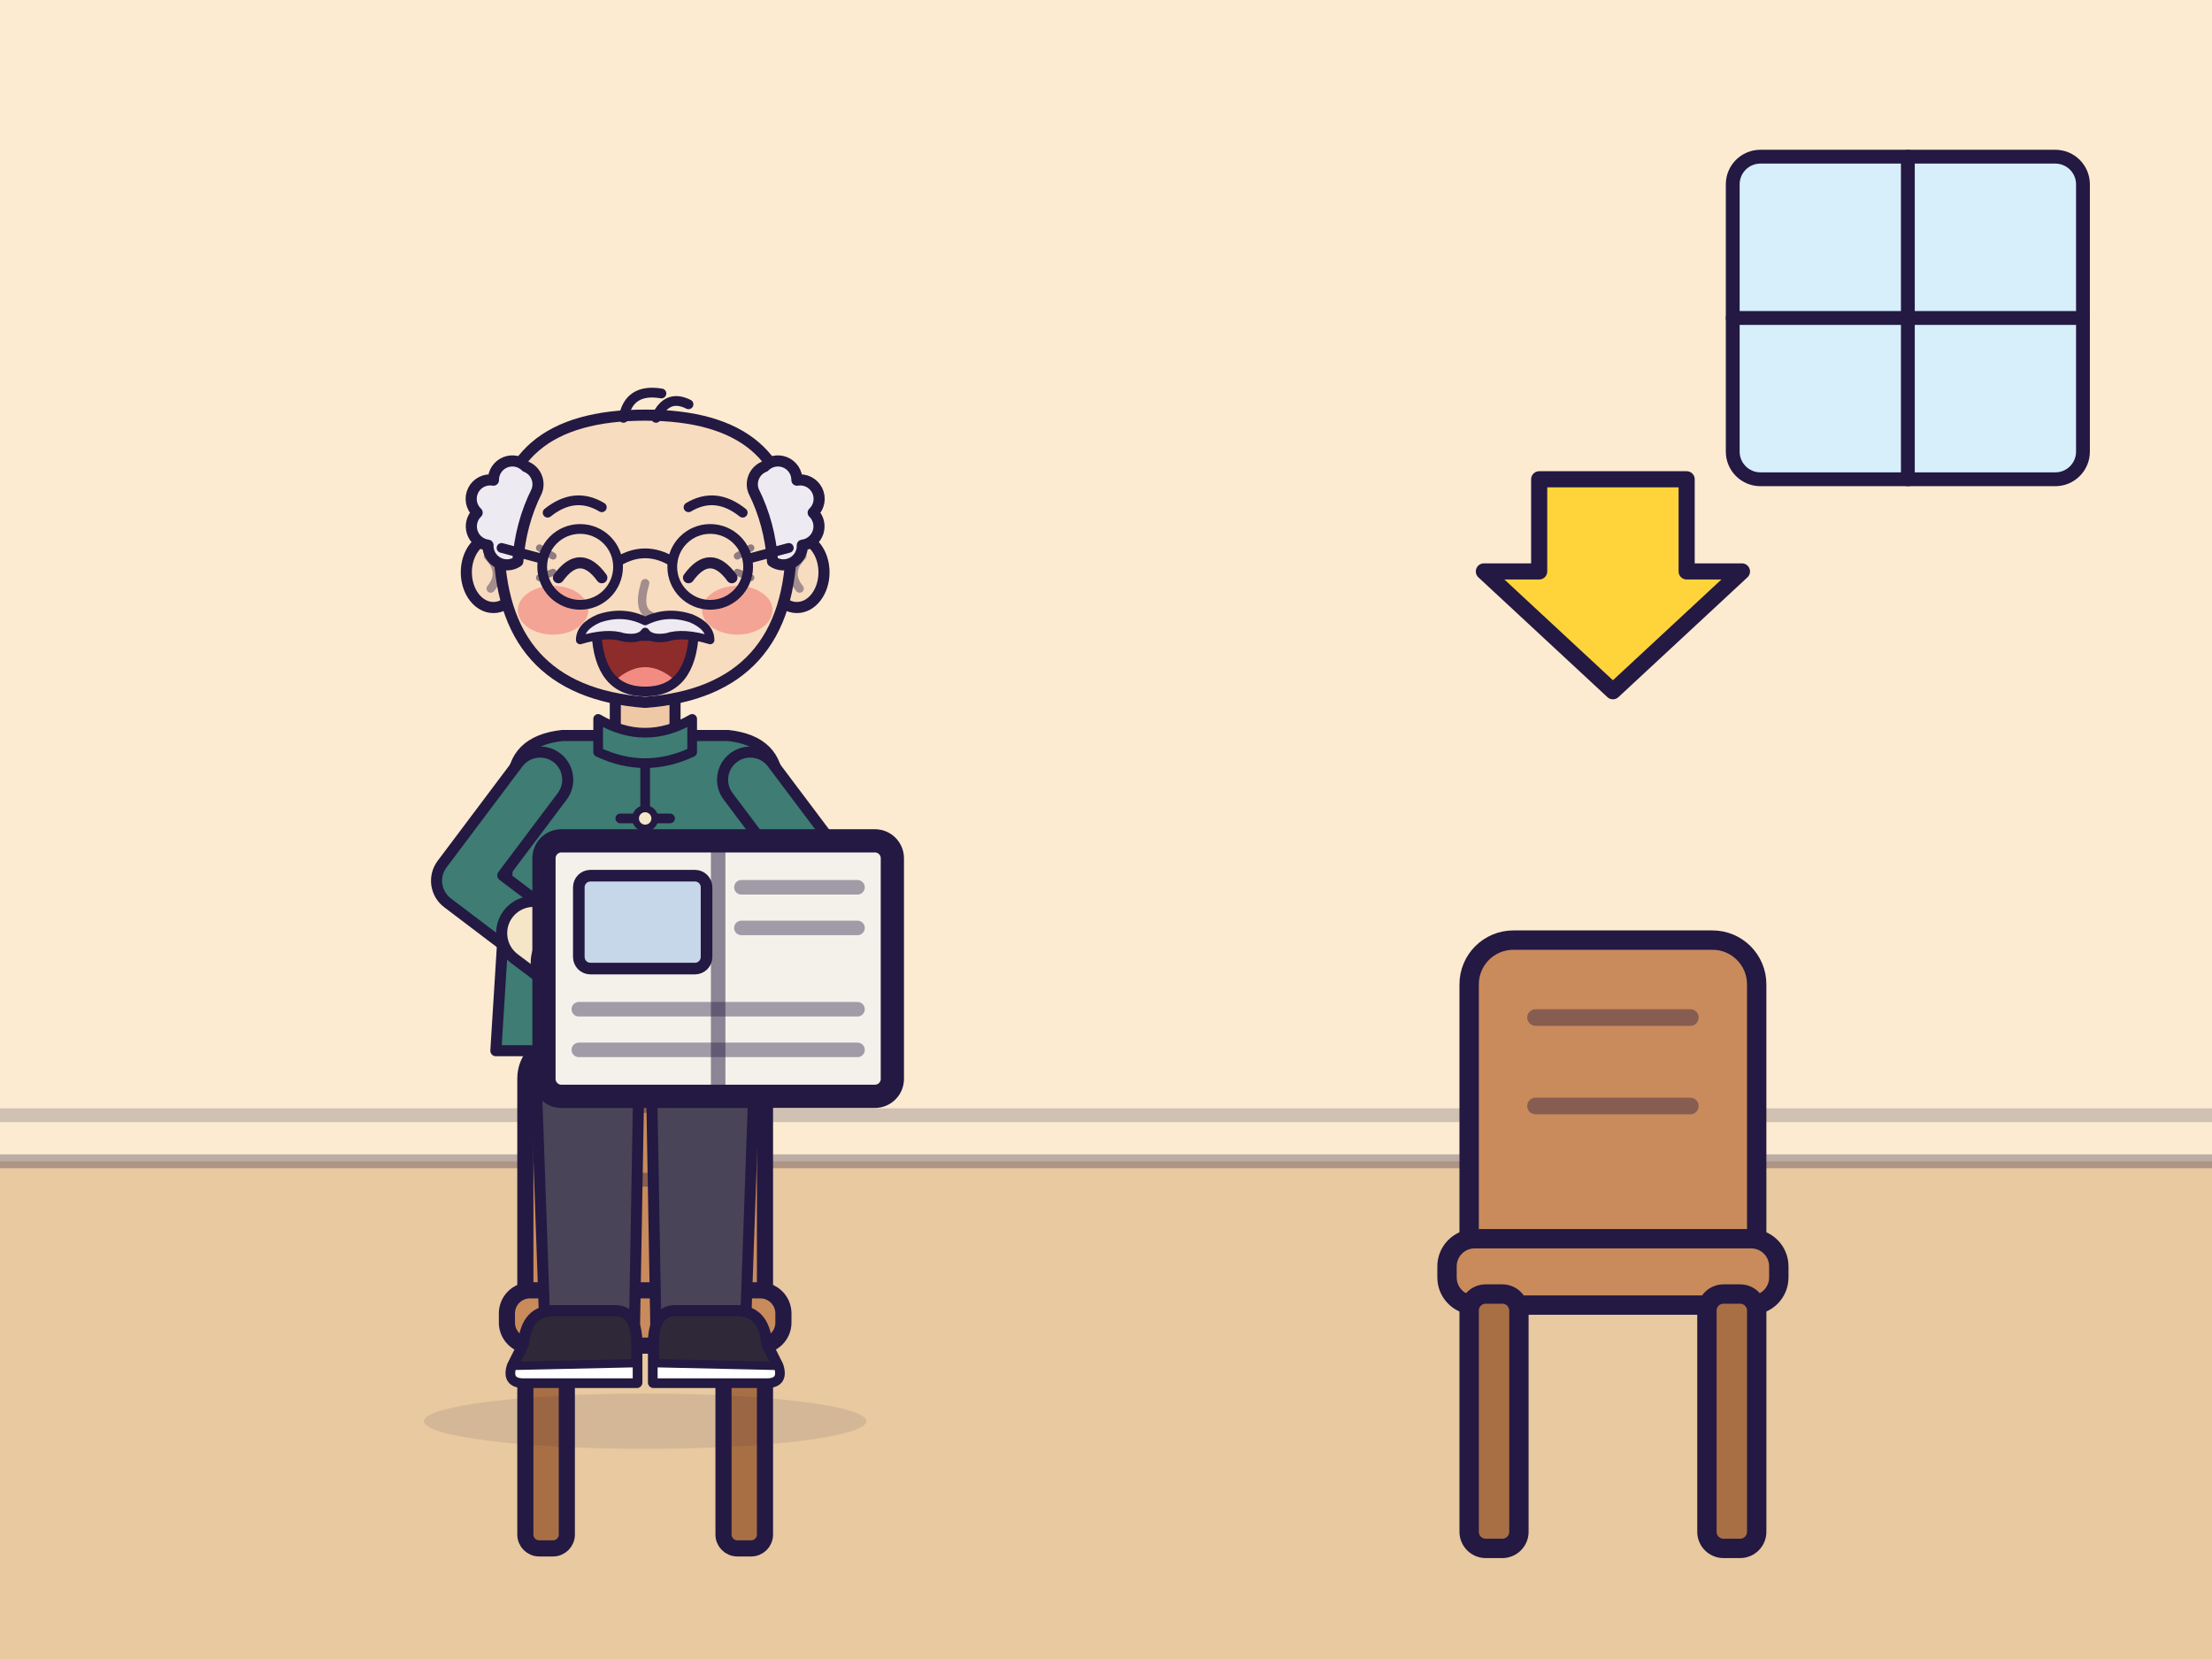
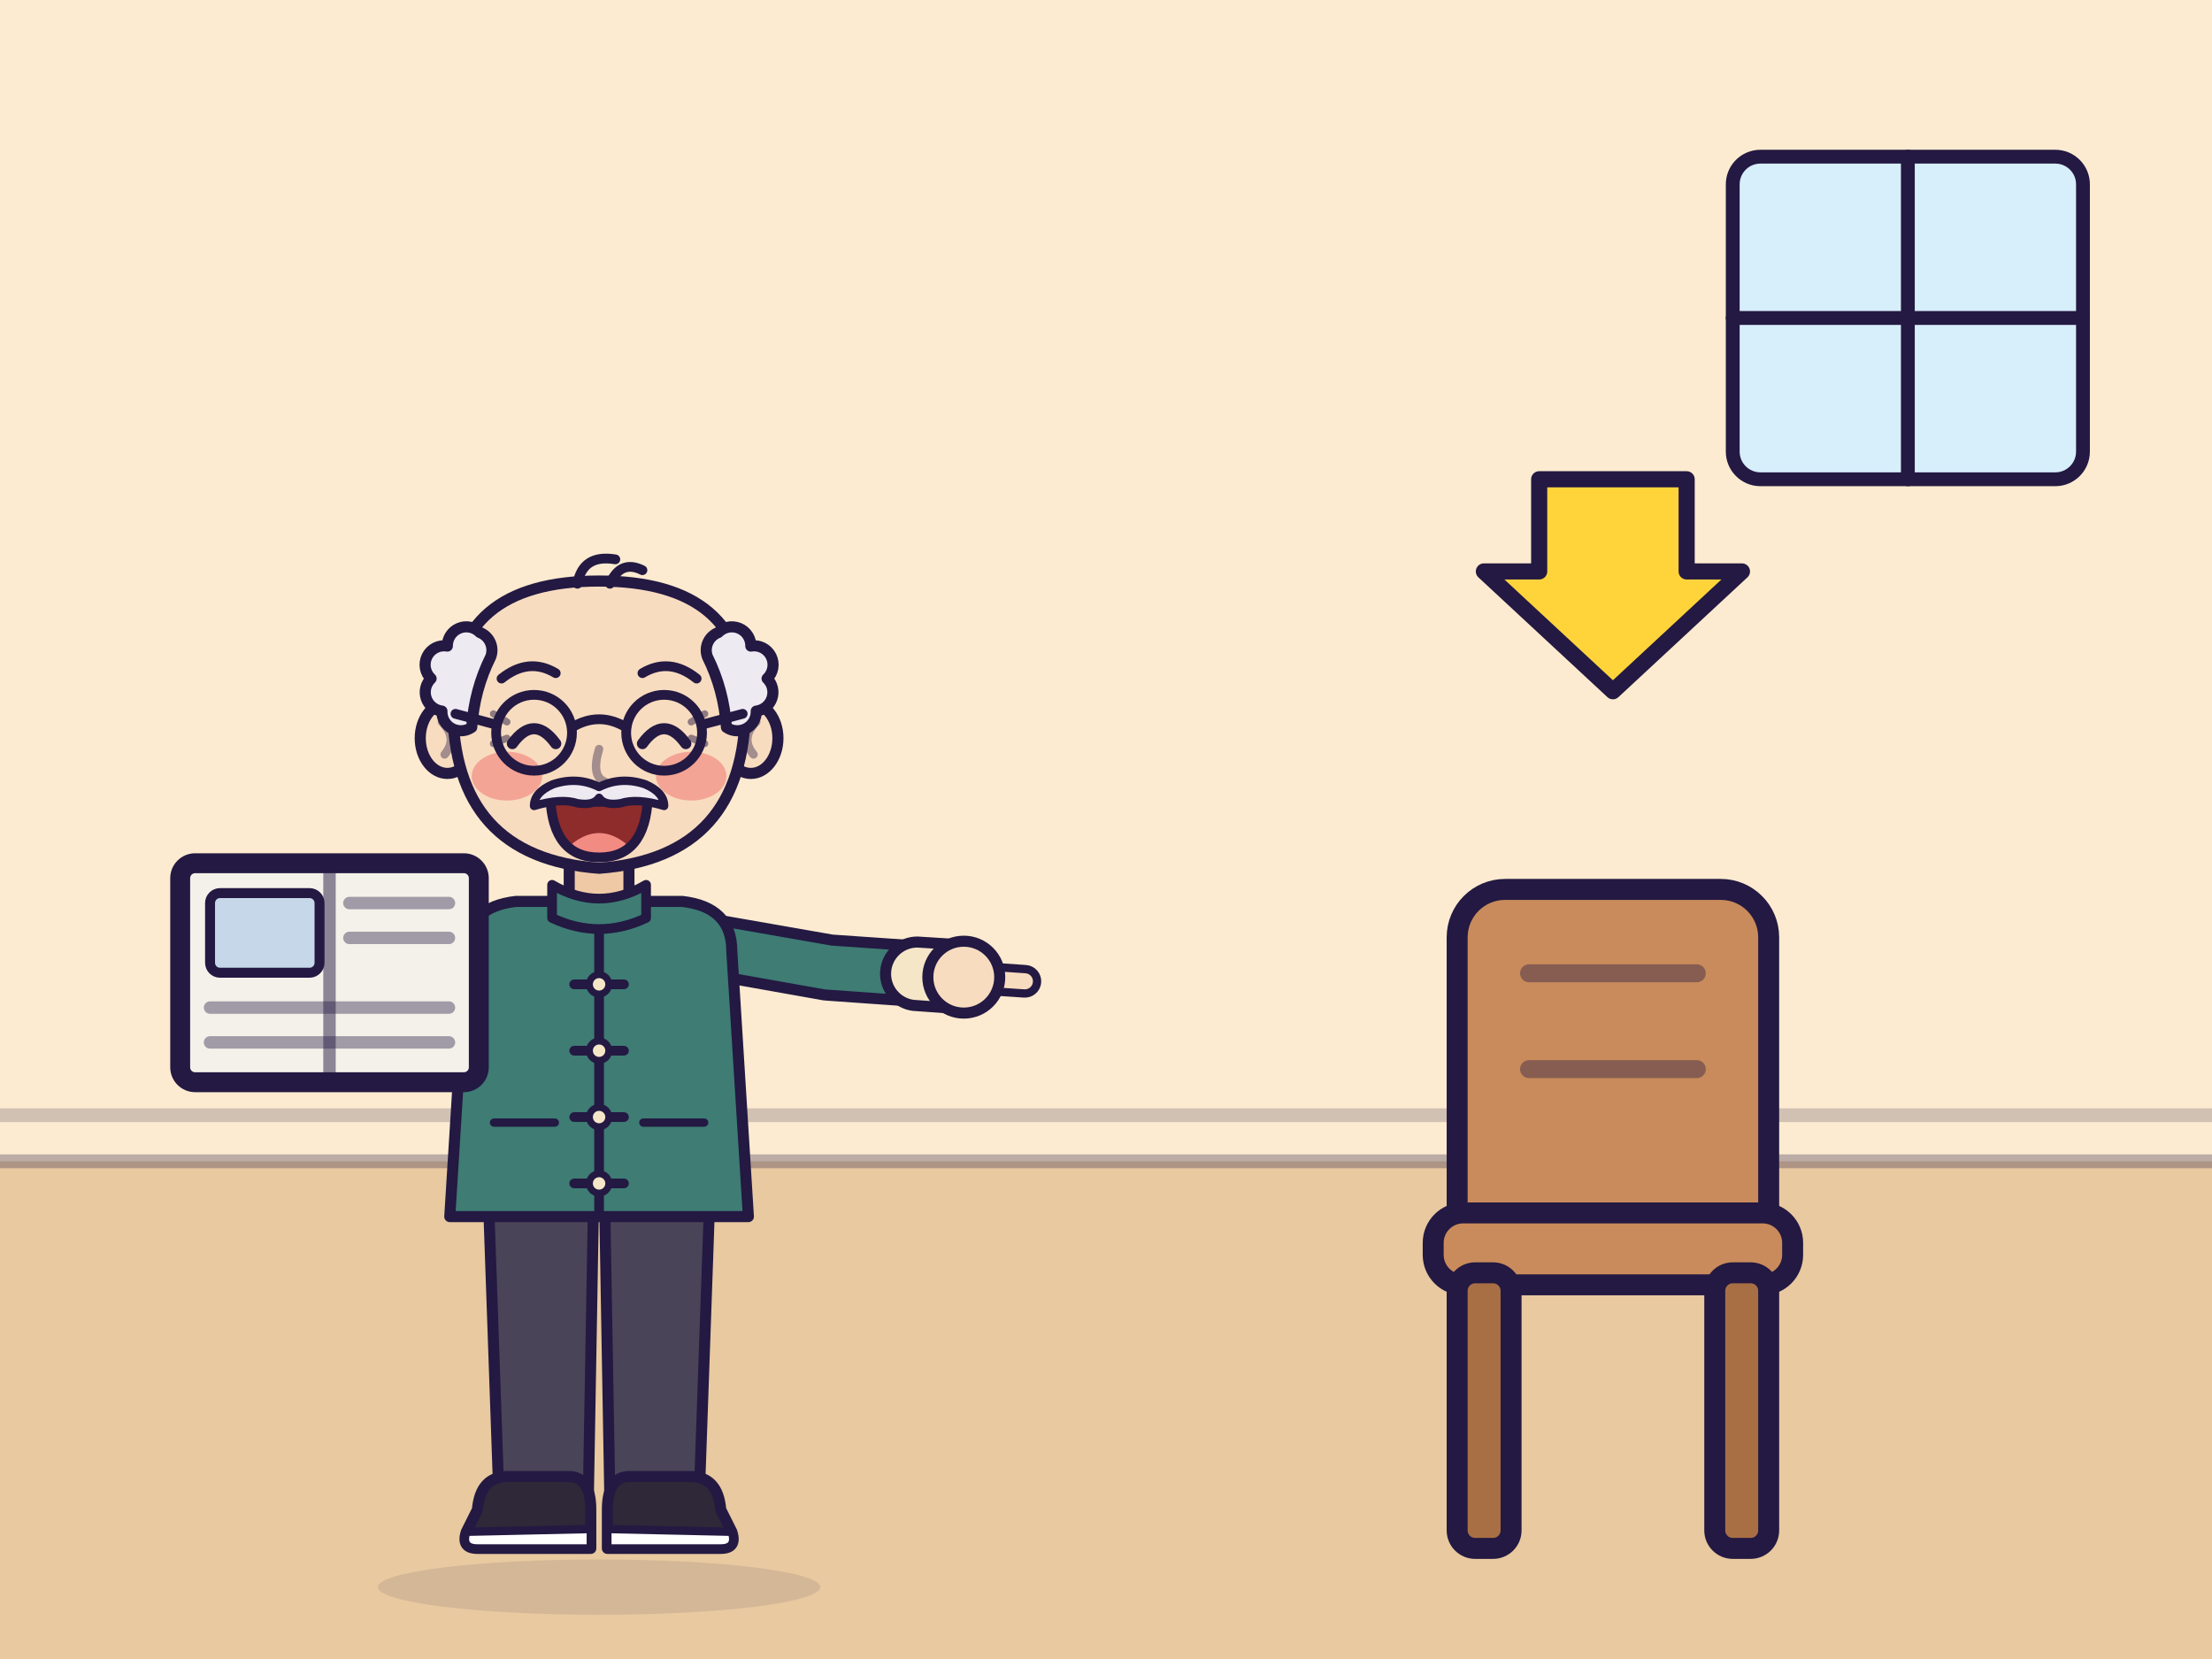
- <svg xmlns="http://www.w3.org/2000/svg" viewBox="0 0 480 360" role="img" aria-label="Grandpa sits on a wooden chair reading the newspaper; next to him is an empty chair, marked by an arrow.">
+ <svg xmlns="http://www.w3.org/2000/svg" viewBox="0 0 480 360" role="img" aria-label="Grandpa holds his newspaper and points at an empty wooden chair (marked by an arrow).">
  <g stroke="#231942" stroke-width="3.5" stroke-linejoin="round" stroke-linecap="round">
    <rect x="0" y="0" width="480" height="360" fill="#FCEBD0" stroke="none" />
    <rect x="0" y="252" width="480" height="108" fill="#E8C9A0" stroke="none" />
    <path d="M0 252L480 252" fill="none" stroke-width="3" opacity="0.3" />
    <path d="M0 242L480 242" fill="none" stroke-width="3" opacity="0.2" />
    <rect x="376" y="34" width="76" height="70" rx="6" fill="#D7EEFB" stroke-width="3" />
    <path d="M414 34L414 104M376 69L452 69" fill="none" stroke-width="3" />
-     <g transform="translate(140 336)">
-       <g class="prop p-chair">
-         <rect x="-26" y="-110" width="52" height="62" rx="8" fill="#C98B5B" />
-         <rect x="-30" y="-56" width="60" height="12" rx="5" fill="#C98B5B" />
-         <rect x="-26" y="-46" width="9" height="46" rx="3" fill="#A86F45" />
-         <rect x="17" y="-46" width="9" height="46" rx="3" fill="#A86F45" />
-         <path d="M-14-96L14-96M-14-80L14-80" fill="none" stroke-width="3" opacity="0.4" />
-       </g>
-     </g>
-     <g transform="translate(350 336) scale(1.2 1.2)">
+     <g transform="translate(350 336) scale(1.3 1.3)">
      <g class="prop p-chair target">
        <rect x="-26" y="-110" width="52" height="62" rx="8" fill="#C98B5B" />
        <rect x="-30" y="-56" width="60" height="12" rx="5" fill="#C98B5B" />
        <rect x="-26" y="-46" width="9" height="46" rx="3" fill="#A86F45" />
        <rect x="17" y="-46" width="9" height="46" rx="3" fill="#A86F45" />
        <path d="M-14-96L14-96M-14-80L14-80" fill="none" stroke-width="3" opacity="0.4" />
      </g>
    </g>
    <g transform="translate(350 150)">
      <g class="prop p-marker bob">
        <path d="M-16-46L16-46L16-26L28-26L0 0L-28-26L-16-26Z" fill="#FFD43B" stroke-width="3.5" />
      </g>
    </g>
-     <g transform="translate(140 300) scale(0.6 0.6)">
+     <g transform="translate(130 336) scale(0.6 0.6)">
      <g class="char c-1 ch-yeye">
        <g transform="translate(-150 -432)">
          <ellipse class="shadow" cx="150" cy="446" rx="80" ry="10" fill="#231942" stroke="none" opacity="0.1" />
          <g class="figure" stroke="#231942" stroke-width="4" stroke-linejoin="round" stroke-linecap="round">
            <g class="legs">
              <path d="M110 306L148 306L146 420L114 420Z" fill="#4A4458" />
              <path d="M190 306L152 306L154 420L186 420Z" fill="#4A4458" />
              <path d="M147 418Q147 406 139 406L117 406Q107 406 106 418L102 426Q100 432 106 432L147 432Z" fill="#2E2838" />
              <path d="M102 426Q100 432 106 432L147 432L147 425Z" fill="#FFFFFF" stroke-width="3" />
              <path d="M153 418Q153 406 161 406L183 406Q193 406 194 418L198 426Q200 432 194 432L153 432Z" fill="#2E2838" />
              <path d="M198 426Q200 432 194 432L153 432L153 425Z" fill="#FFFFFF" stroke-width="3" />
            </g>
            <g transform="translate(150 306)">
              <g class="upper">
                <g transform="translate(-150 -306)">
+                   <g transform="translate(188 214)">
+                     <g class="arm-left act">
+                       <g transform="translate(-188 -214)">
+                         <path d="M186.3 223.8L231.3 231.8A10 10 0 0 0 232.4 231.9L276.3 235A10 10 0 0 0 277.7 215L234.3 212L189.7 204.2A10 10 0 0 0 186.3 223.8Z" fill="#3E7C74" />
+                         <path d="M263.6 235.6L276.2 236.5A11.5 11.5 0 0 0 277.8 213.5L265.2 212.7A11.5 11.5 0 0 0 263.6 235.6Z" fill="#F5E6C8" />
+                         <path d="M281.6 229.8L303.7 231.3A4.4 4.4 0 0 0 304.3 222.5L282.3 221A4.4 4.4 0 0 0 281.6 229.8Z" fill="#F8DCC0" stroke-width="3" />
+                         <circle class="hand" cx="281.9" cy="225.4" r="13" fill="#F8DCC0" />
+                       </g>
+                     </g>
+                   </g>
+                   <g transform="translate(112 214)">
+                     <g class="arm-right">
+                       <g transform="translate(-112 -214)">
+                         <path d="M103.3 209L87.9 235.8L69.9 212.8A10 10 0 0 0 54.2 225.1L81.2 259.8A10 10 0 0 0 97.8 258.6L120.7 219A10 10 0 0 0 103.3 209Z" fill="#3E7C74" />
+                         <path d="M78.8 221.8L71.1 211.9A11.5 11.5 0 0 0 53 226L60.7 235.9A11.5 11.5 0 0 0 78.8 221.8Z" fill="#F5E6C8" />
+                         <circle class="hand" cx="59" cy="215" r="13" fill="#F8DCC0" />
+                       </g>
+                     </g>
+                   </g>
                  <g class="body">
                    <path d="M102 216Q102 200 120 198L180 198Q198 200 198 216L204 312L96 312Z" fill="#3E7C74" />
                    <g class="neck">
                      <rect x="139.2" y="178" width="21.6" height="26" rx="6" fill="#EFC9A6" />
                    </g>
                    <path d="M133 192Q150 202 167 192L167 204Q150 212 133 204Z" fill="#3E7C74" stroke-width="3.5" />
                    <path d="M150 209L150 312" fill="none" stroke-width="3.5" />
                    <path d="M141 228L159 228" fill="none" stroke-width="3.5" />
                    <circle cx="150" cy="228" r="3.5" fill="#F5E6C8" stroke-width="2.5" />
                    <path d="M141 252L159 252" fill="none" stroke-width="3.5" />
                    <circle cx="150" cy="252" r="3.5" fill="#F5E6C8" stroke-width="2.5" />
                    <path d="M141 276L159 276" fill="none" stroke-width="3.5" />
                    <circle cx="150" cy="276" r="3.5" fill="#F5E6C8" stroke-width="2.5" />
                    <path d="M141 300L159 300" fill="none" stroke-width="3.5" />
                    <circle cx="150" cy="300" r="3.5" fill="#F5E6C8" stroke-width="2.5" />
                    <path d="M112 278L134 278" fill="none" stroke-width="3" />
                    <path d="M166 278L188 278" fill="none" stroke-width="3" />
                  </g>
                  <g transform="translate(150 186)">
                    <g class="head">
                      <g transform="translate(-150 -186)">
                        <g transform="translate(150 133.1) scale(0.98)" stroke-width="4.1">
                          <g class="ears">
                            <ellipse cx="-56" cy="6" rx="10" ry="13" fill="#F8DCC0" />
                            <ellipse cx="56" cy="6" rx="10" ry="13" fill="#F8DCC0" />
                            <path d="M-58 0Q-52 6-57 12" fill="none" stroke-width="3.1" opacity="0.4" />
                            <path d="M58 0Q52 6 57 12" fill="none" stroke-width="3.1" opacity="0.4" />
                          </g>
                          <path class="face" d="M-54-6Q-54-52 0-52Q54-52 54-6Q54 50 0 54Q-54 50-54-6Z" fill="#F8DCC0" />
                          <g class="hair">
                            <path d="M-47 2A7 7 0 0 1-58-4A7 7 0 0 1-62-16A7 7 0 0 1-56-28A7 7 0 0 1-44-33A7 7 0 0 1-40-24Q-46-12-47 2Z" fill="#EEEAF2" />
                            <path d="M47 2A7 7 0 0 0 58-4A7 7 0 0 0 62-16A7 7 0 0 0 56-28A7 7 0 0 0 44-33A7 7 0 0 0 40-24Q46-12 47 2Z" fill="#EEEAF2" />
                            <path d="M-8-51Q-6-62 6-60M4-51Q8-60 16-56" fill="none" stroke-width="3.6" />
                          </g>
                          <g class="cheeks">
                            <ellipse cx="-34" cy="20" rx="13" ry="9" fill="#F28B82" stroke="none" opacity="0.7" />
                            <ellipse cx="34" cy="20" rx="13" ry="9" fill="#F28B82" stroke="none" opacity="0.7" />
                          </g>
                          <g class="brows">
                            <path d="M-36-16Q-26-24-16-18M16-18Q26-24 36-16" fill="none" stroke-width="3.6" />
                          </g>
                          <g transform="translate(0 4)">
                            <g class="eyes">
                              <g transform="translate(0 -4)">
                                <path d="M-32 8Q-24-3-16 8M16 8Q24-3 32 8" fill="none" stroke-width="4.1" />
                              </g>
                            </g>
                          </g>
                          <g class="nose">
                            <path d="M0 10Q-3 20 2 22" fill="none" stroke-width="3.1" opacity="0.4" />
                          </g>
                          <g class="mouth">
                            <path d="M-18 28Q0 31 18 28Q17 50 0 50Q-17 50-18 28Z" fill="#8E2B2B" stroke="none" />
                            <path d="M-10 45Q0 37 10 45Q6 50 0 50Q-6 50-10 45Z" fill="#F28B82" stroke="none" />
                            <path d="M-18 28Q0 31 18 28Q17 50 0 50Q-17 50-18 28Z" fill="none" stroke-width="3.6" />
                          </g>
                          <g class="mustache">
                            <path d="M0 24Q-8 20-17 23Q-24 26-24 31Q-14 28-8 30Q-2 31 0 28Q2 31 8 30Q14 28 24 31Q24 26 17 23Q8 20 0 24Z" fill="#EEEAF2" stroke-width="3.1" />
                          </g>
                          <g class="wrinkles">
                            <path d="M-39-3L-34 0M-39 8L-34 6M39-3L34 0M39 8L34 6" fill="none" stroke-width="2.6" opacity="0.5" />
                          </g>
                          <g class="glasses">
                            <circle cx="-24" cy="4" r="14" fill="none" stroke-width="3.6" />
                            <circle cx="24" cy="4" r="14" fill="none" stroke-width="3.6" />
                            <path d="M-10 2Q0-4 10 2" fill="none" stroke-width="3.6" />
                            <path d="M-38 1L-53-3M38 1L53-3" fill="none" stroke-width="3.6" />
                          </g>
                        </g>
                      </g>
                    </g>
                  </g>
-                   <g transform="translate(188 214)">
-                     <g class="arm-left">
-                       <g transform="translate(-188 -214)">
-                         <path d="M180 220L201.5 248.6L174.4 269.1A10 10 0 0 0 186.4 285.1L221.5 258.5A10 10 0 0 0 223.5 244.6L196 208A10 10 0 0 0 180 220Z" fill="#3E7C74" />
-                         <path d="M183.5 260.3L173.5 267.9A11.5 11.5 0 0 0 187.3 286.2L197.3 278.7A11.5 11.5 0 0 0 183.5 260.3Z" fill="#F5E6C8" />
-                         <circle class="hand" cx="176.4" cy="280.1" r="13" fill="#F8DCC0" />
-                       </g>
-                     </g>
-                   </g>
-                   <g transform="translate(112 214)">
-                     <g class="arm-right">
-                       <g transform="translate(-112 -214)">
-                         <path d="M104 208L76.5 244.6A10 10 0 0 0 78.5 258.5L113.6 285.1A10 10 0 0 0 125.6 269.1L98.5 248.6L120 220A10 10 0 0 0 104 208Z" fill="#3E7C74" />
-                         <path d="M102.7 278.7L112.7 286.2A11.5 11.5 0 0 0 126.5 267.9L116.5 260.3A11.5 11.5 0 0 0 102.7 278.7Z" fill="#F5E6C8" />
-                         <circle class="hand" cx="123.6" cy="280.1" r="13" fill="#F8DCC0" />
-                       </g>
-                     </g>
-                   </g>
-                   <g transform="translate(176.4 328.5) scale(2.1 2.1)">
+                   <g transform="translate(52.5 263.4) scale(1.8 1.8)">
                    <g class="prop p-newspaper">
                      <rect x="-30" y="-44" width="60" height="44" rx="3" fill="#F4F1EA" />
                      <rect x="-24" y="-38" width="22" height="16" rx="2" fill="#C5D7E8" stroke-width="2" />
                      <path d="M4-36L24-36M4-29L24-29M-24-15L24-15M-24-8L24-8" fill="none" stroke-width="2.5" opacity="0.4" />
                      <path d="M0-44L0 0" fill="none" stroke-width="2.5" opacity="0.5" />
                    </g>
                  </g>
                </g>
              </g>
            </g>
          </g>
        </g>
      </g>
    </g>
  </g>
</svg>
